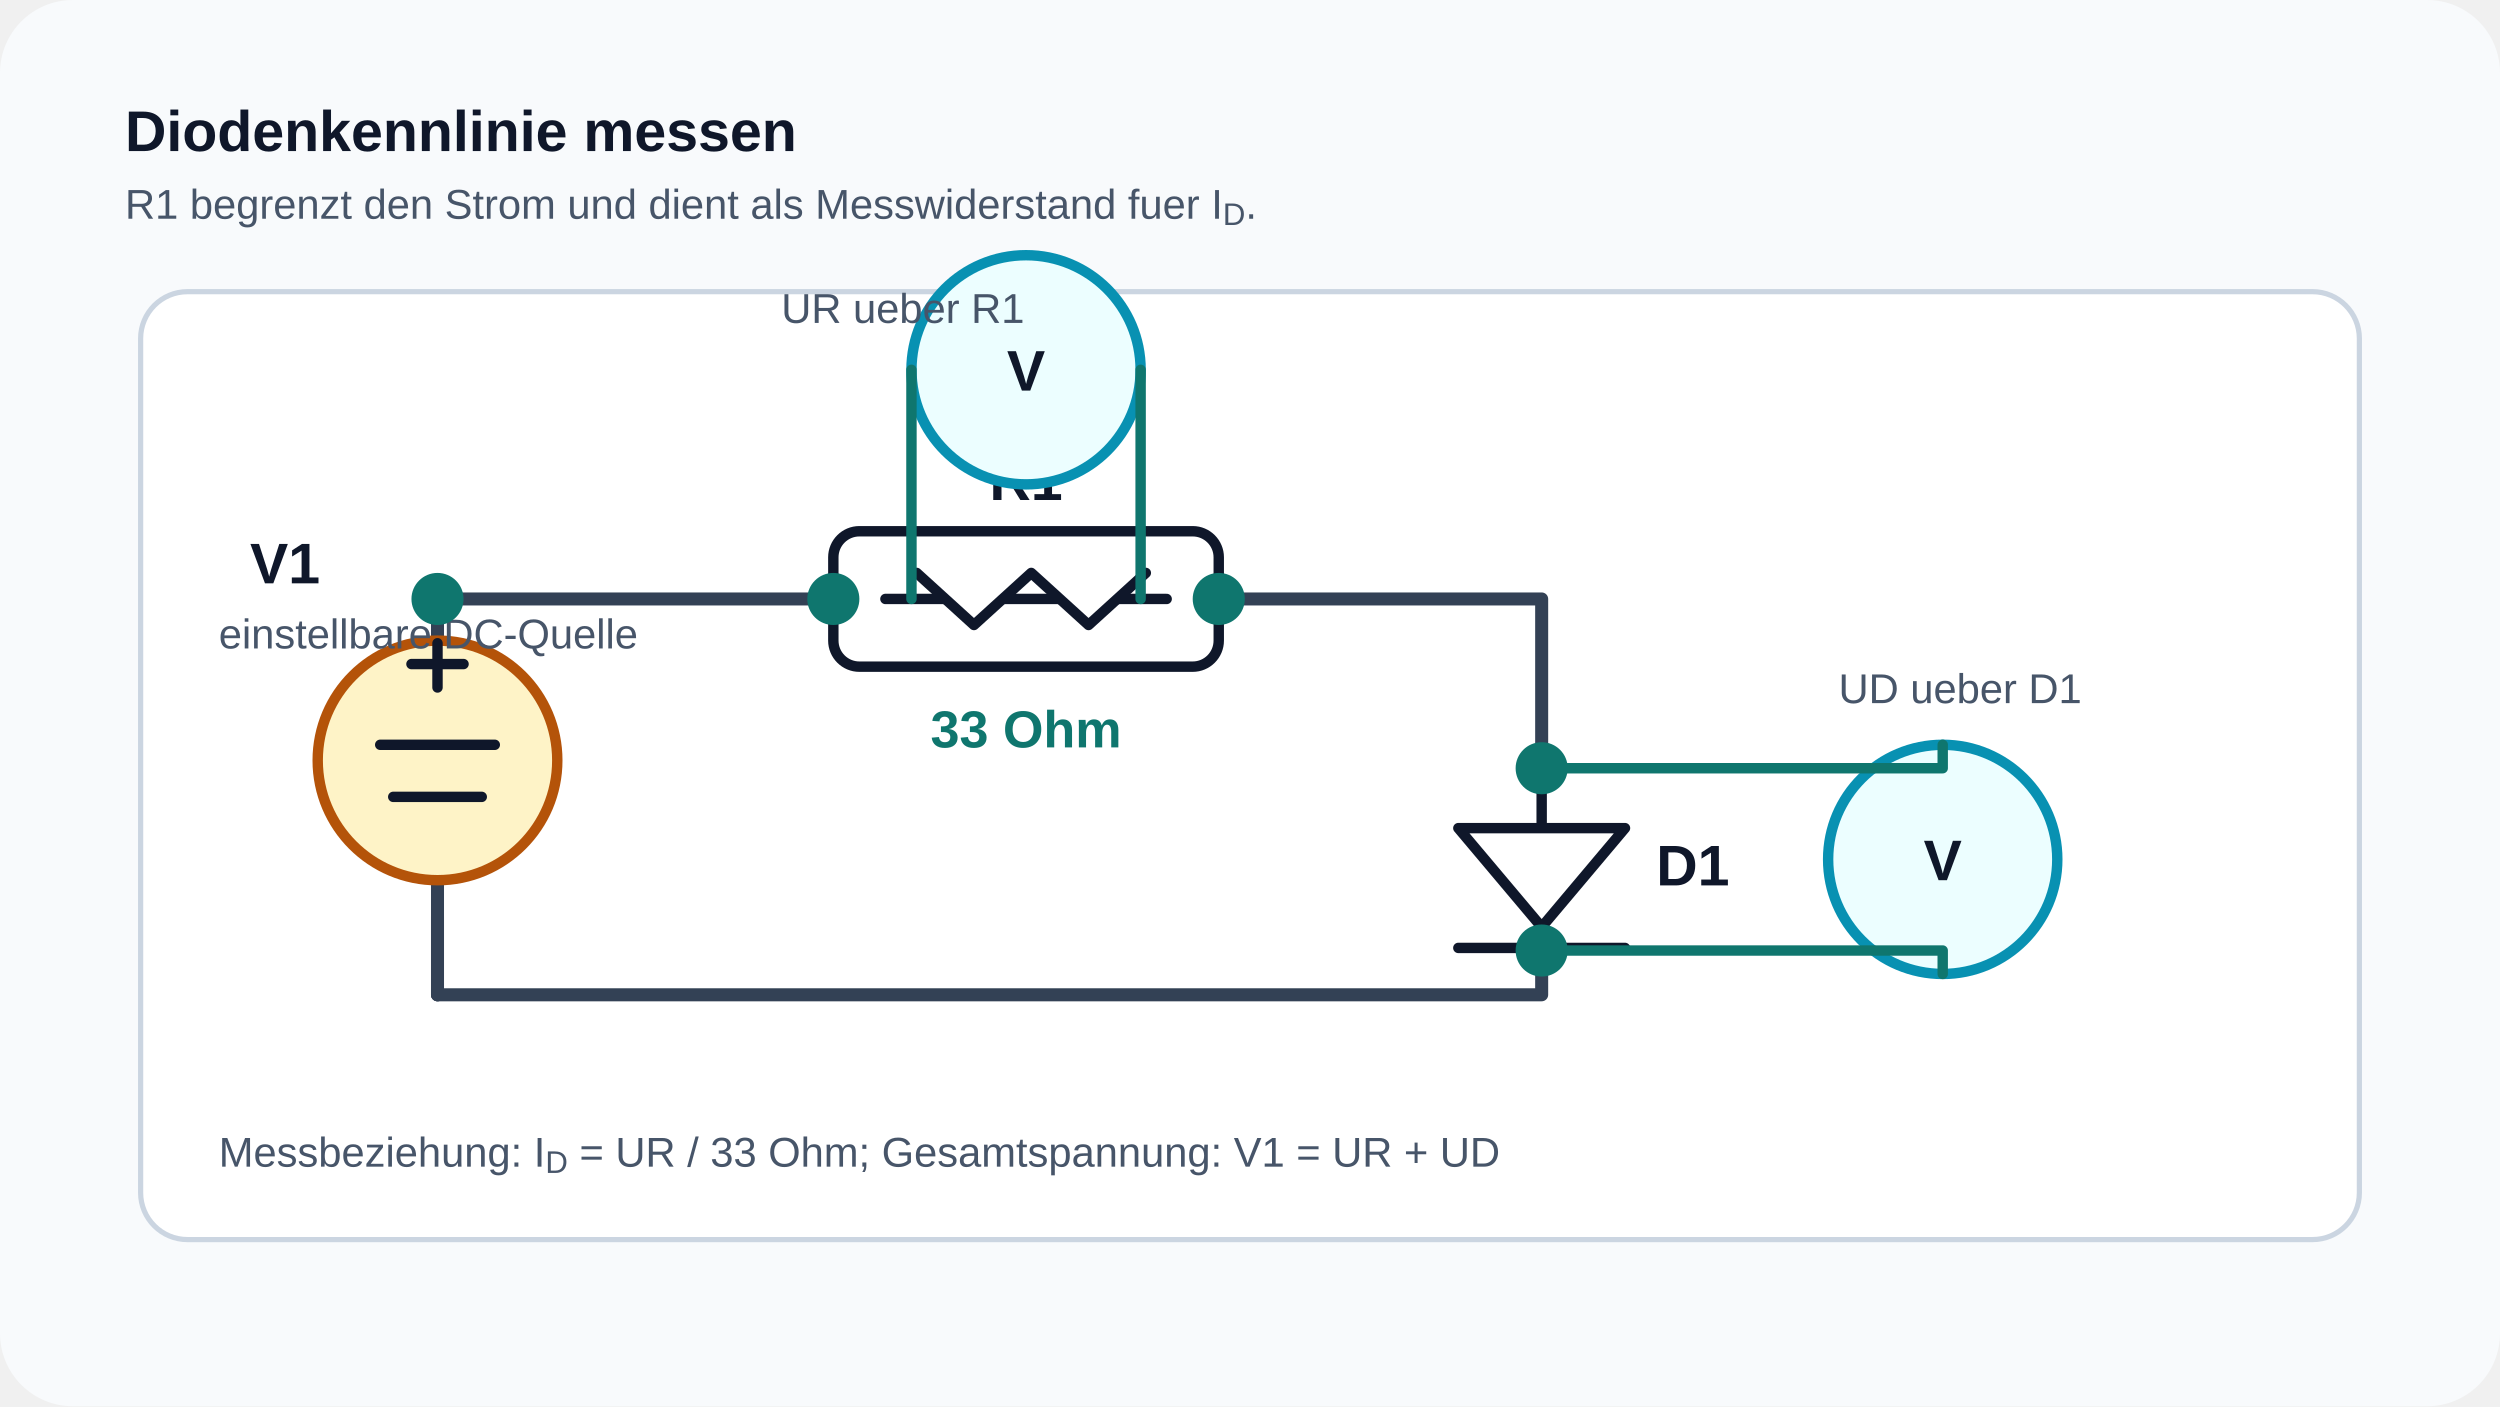
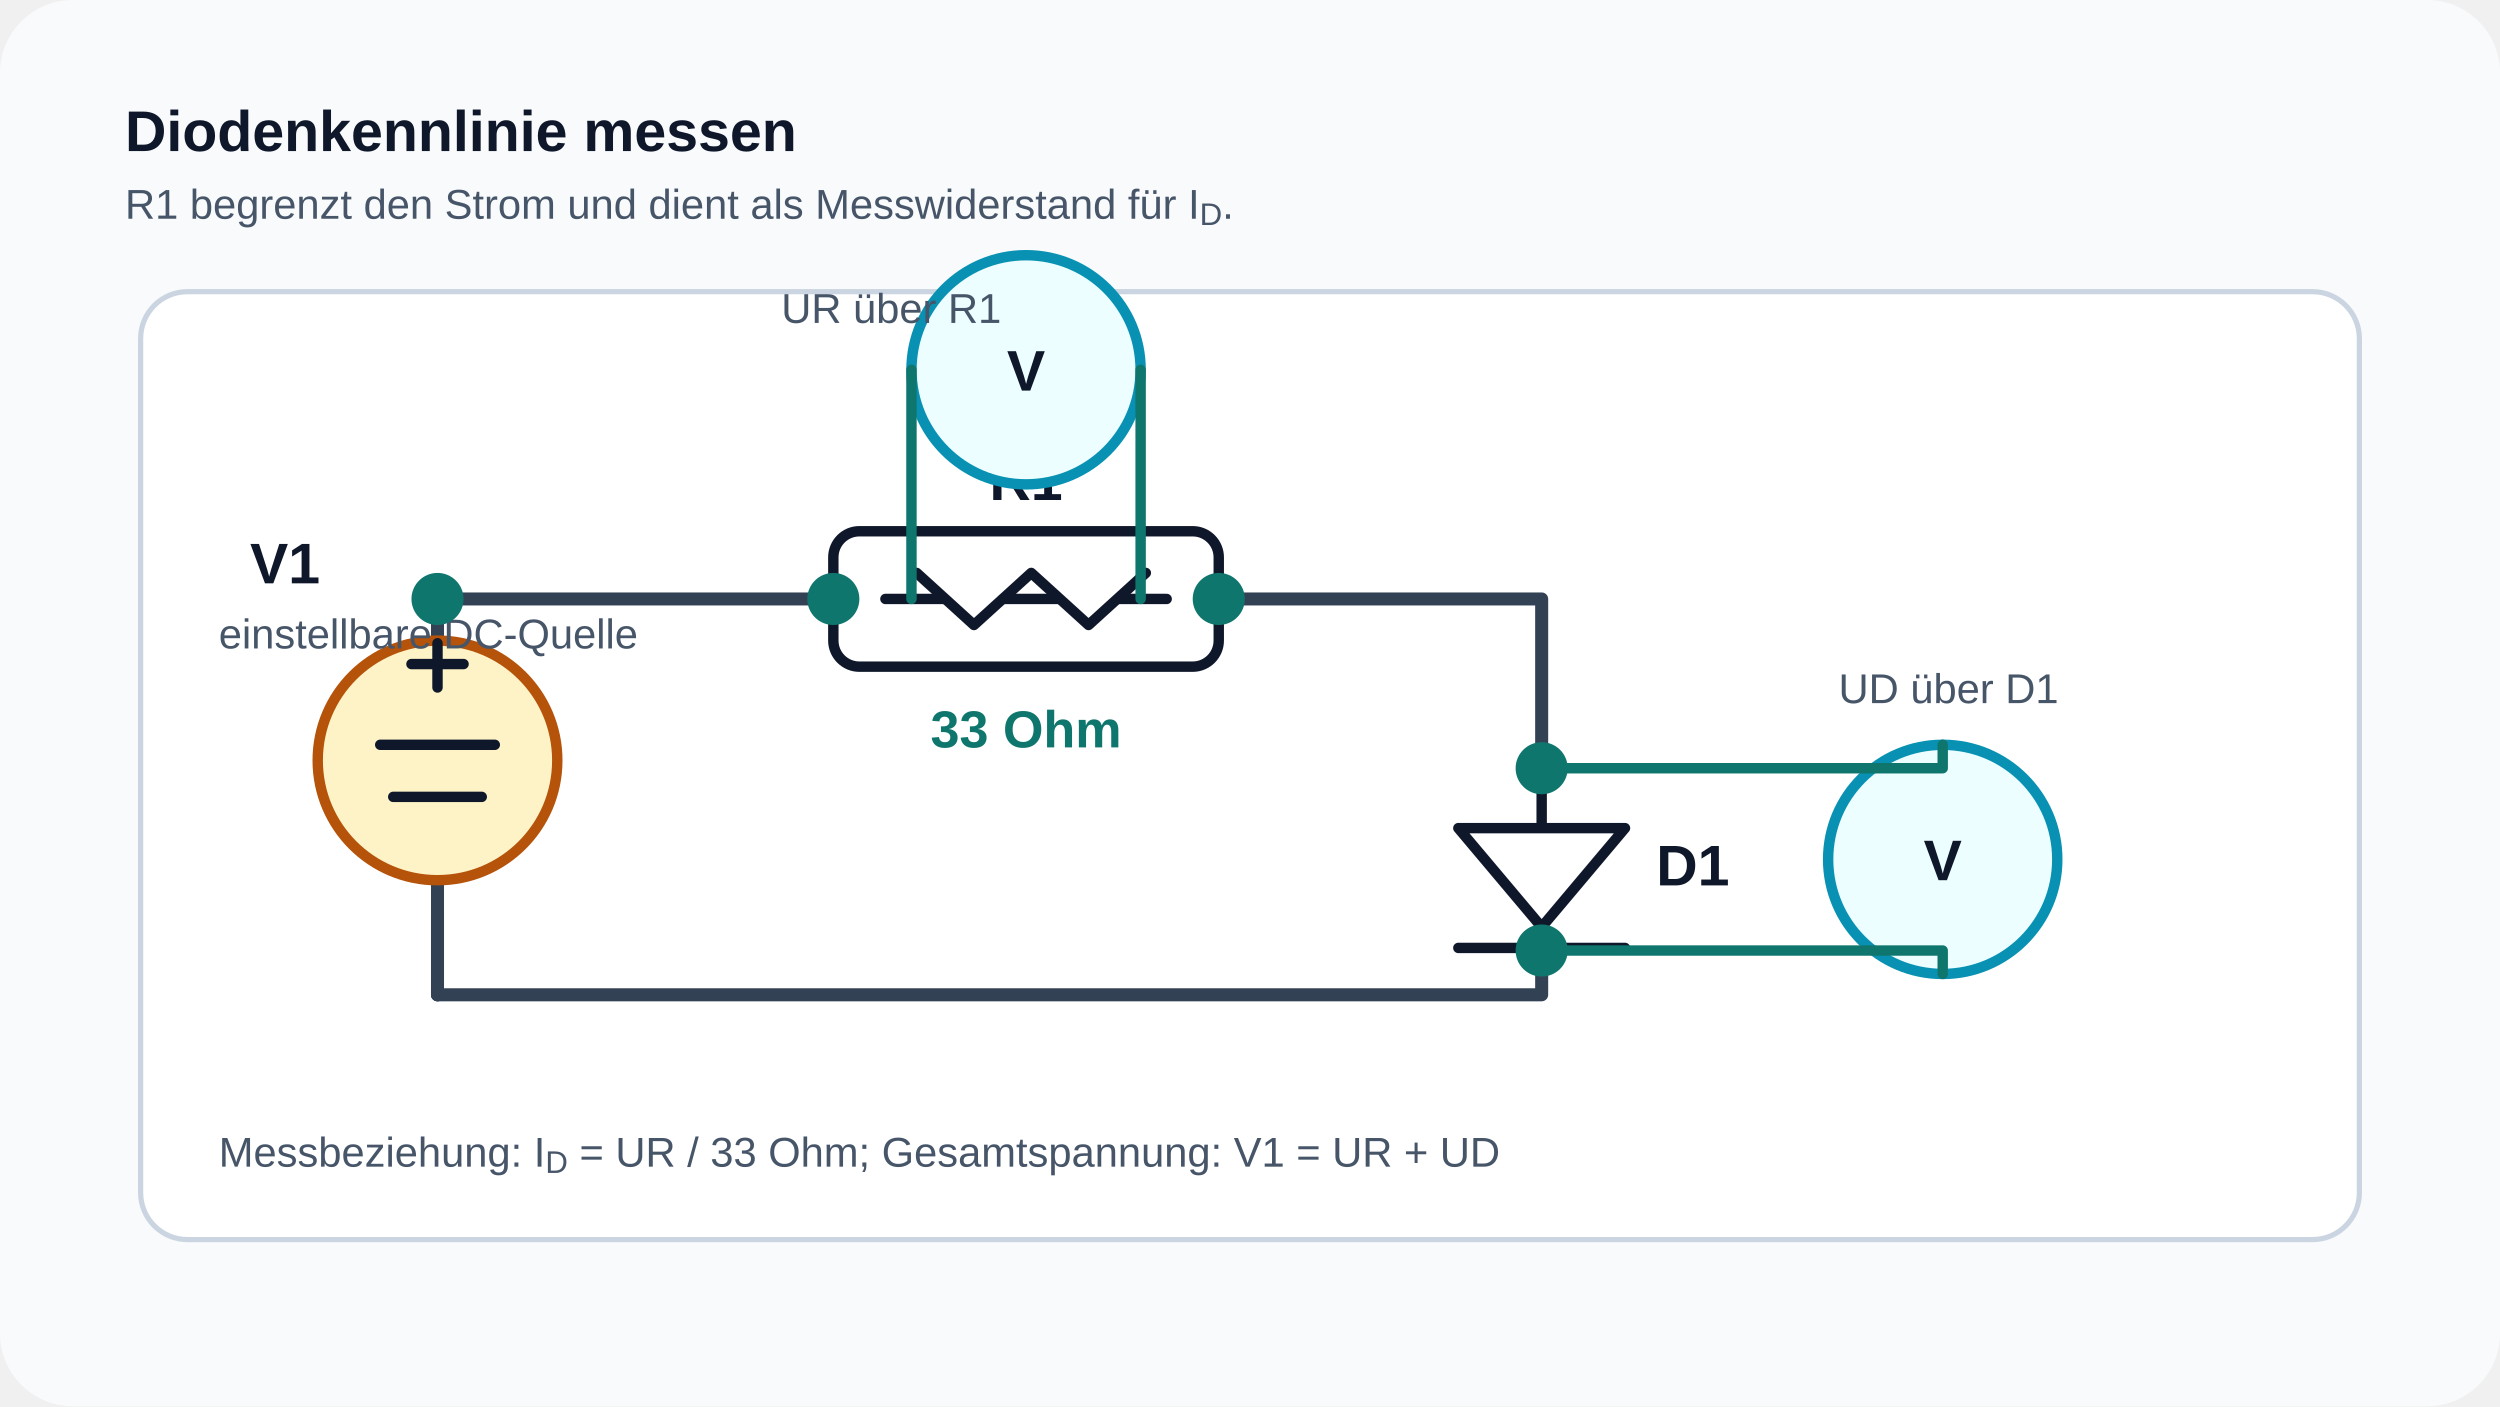
<svg xmlns="http://www.w3.org/2000/svg" viewBox="0 0 960 540" role="img" aria-labelledby="title desc">
  <style>
    .bg{fill:#f8fafc}.panel{fill:#fff;stroke:#cbd5e1;stroke-width:2}.wire{stroke:#334155;stroke-width:5;fill:none;stroke-linecap:round;stroke-linejoin:round}.node{fill:#0f766e}.part{stroke:#0f172a;stroke-width:4;fill:#fff;stroke-linecap:round;stroke-linejoin:round}.accent{stroke:#0f766e;stroke-width:4;fill:none;stroke-linecap:round;stroke-linejoin:round}.meter{fill:#ecfeff;stroke:#0891b2;stroke-width:4}.source{fill:#fef3c7;stroke:#b45309;stroke-width:4}.txt{font-family:Arial,Helvetica,sans-serif;fill:#0f172a}.label{font-size:22px;font-weight:700}.small{font-size:16px;fill:#475569}.value{font-size:20px;font-weight:700;fill:#0f766e}
  </style>
  <rect class="bg" width="960" height="540" rx="28" />
  <text class="txt label" x="48" y="58">Diodenkennlinie messen</text>
-   <text class="txt small" x="48" y="84">R1 begrenzt den Strom und dient als Messwiderstand fuer I<tspan baseline-shift="sub" font-size="12">D</tspan>.</text>
+   <text class="txt small" x="48" y="84">R1 begrenzt den Strom und dient als Messwiderstand für I<tspan baseline-shift="sub" font-size="12">D</tspan>.</text>
  <rect class="panel" x="54" y="112" width="852" height="364" rx="18" />
  <path class="wire" d="M168 382V230H320" />
  <path class="wire" d="M468 230H592V295" />
  <path class="wire" d="M592 365V382H168" />
  <path class="wire" d="M168 382V352" />
  <circle class="source" cx="168" cy="292" r="46" />
  <path class="part" d="M146 286h44" />
  <path class="part" d="M151 306h34" />
  <path class="part" d="M168 264v-17" />
  <path class="part" d="M158 255h20" />
  <text class="txt label" x="96" y="224">V1</text>
  <text class="txt small" x="84" y="249">einstellbare DC-Quelle</text>
  <rect class="part" x="320" y="204" width="148" height="52" rx="10" />
  <path class="part" d="M340 230h108" />
  <path class="part" d="M352 220l22 20 22-20 22 20 22-20" />
  <text class="txt label" x="394" y="192" text-anchor="middle">R1</text>
  <text class="txt value" x="394" y="287" text-anchor="middle">33 Ohm</text>
  <circle class="meter" cx="394" cy="142" r="44" />
  <text class="txt label" x="394" y="150" text-anchor="middle">V</text>
  <path class="accent" d="M350 142V230M438 142V230" />
-   <text class="txt small" x="300" y="124">UR ueber R1</text>
+   <text class="txt small" x="300" y="124">UR über R1</text>
  <path class="part" d="M592 294v70" />
  <path class="part" d="M560 318h64l-32 38z" />
  <path class="part" d="M560 364h64" />
  <text class="txt label" x="636" y="340">D1</text>
  <circle class="meter" cx="746" cy="330" r="44" />
  <text class="txt label" x="746" y="338" text-anchor="middle">V</text>
  <path class="accent" d="M592 295H746V286M592 365H746V374" />
-   <text class="txt small" x="706" y="270">UD ueber D1</text>
+   <text class="txt small" x="706" y="270">UD über D1</text>
  <circle class="node" cx="168" cy="230" r="10" />
  <circle class="node" cx="320" cy="230" r="10" />
  <circle class="node" cx="468" cy="230" r="10" />
  <circle class="node" cx="592" cy="295" r="10" />
  <circle class="node" cx="592" cy="365" r="10" />
  <text class="txt small" x="84" y="448">Messbeziehung: I<tspan baseline-shift="sub" font-size="12">D</tspan> = UR / 33 Ohm; Gesamtspannung: V1 = UR + UD</text>
</svg>
